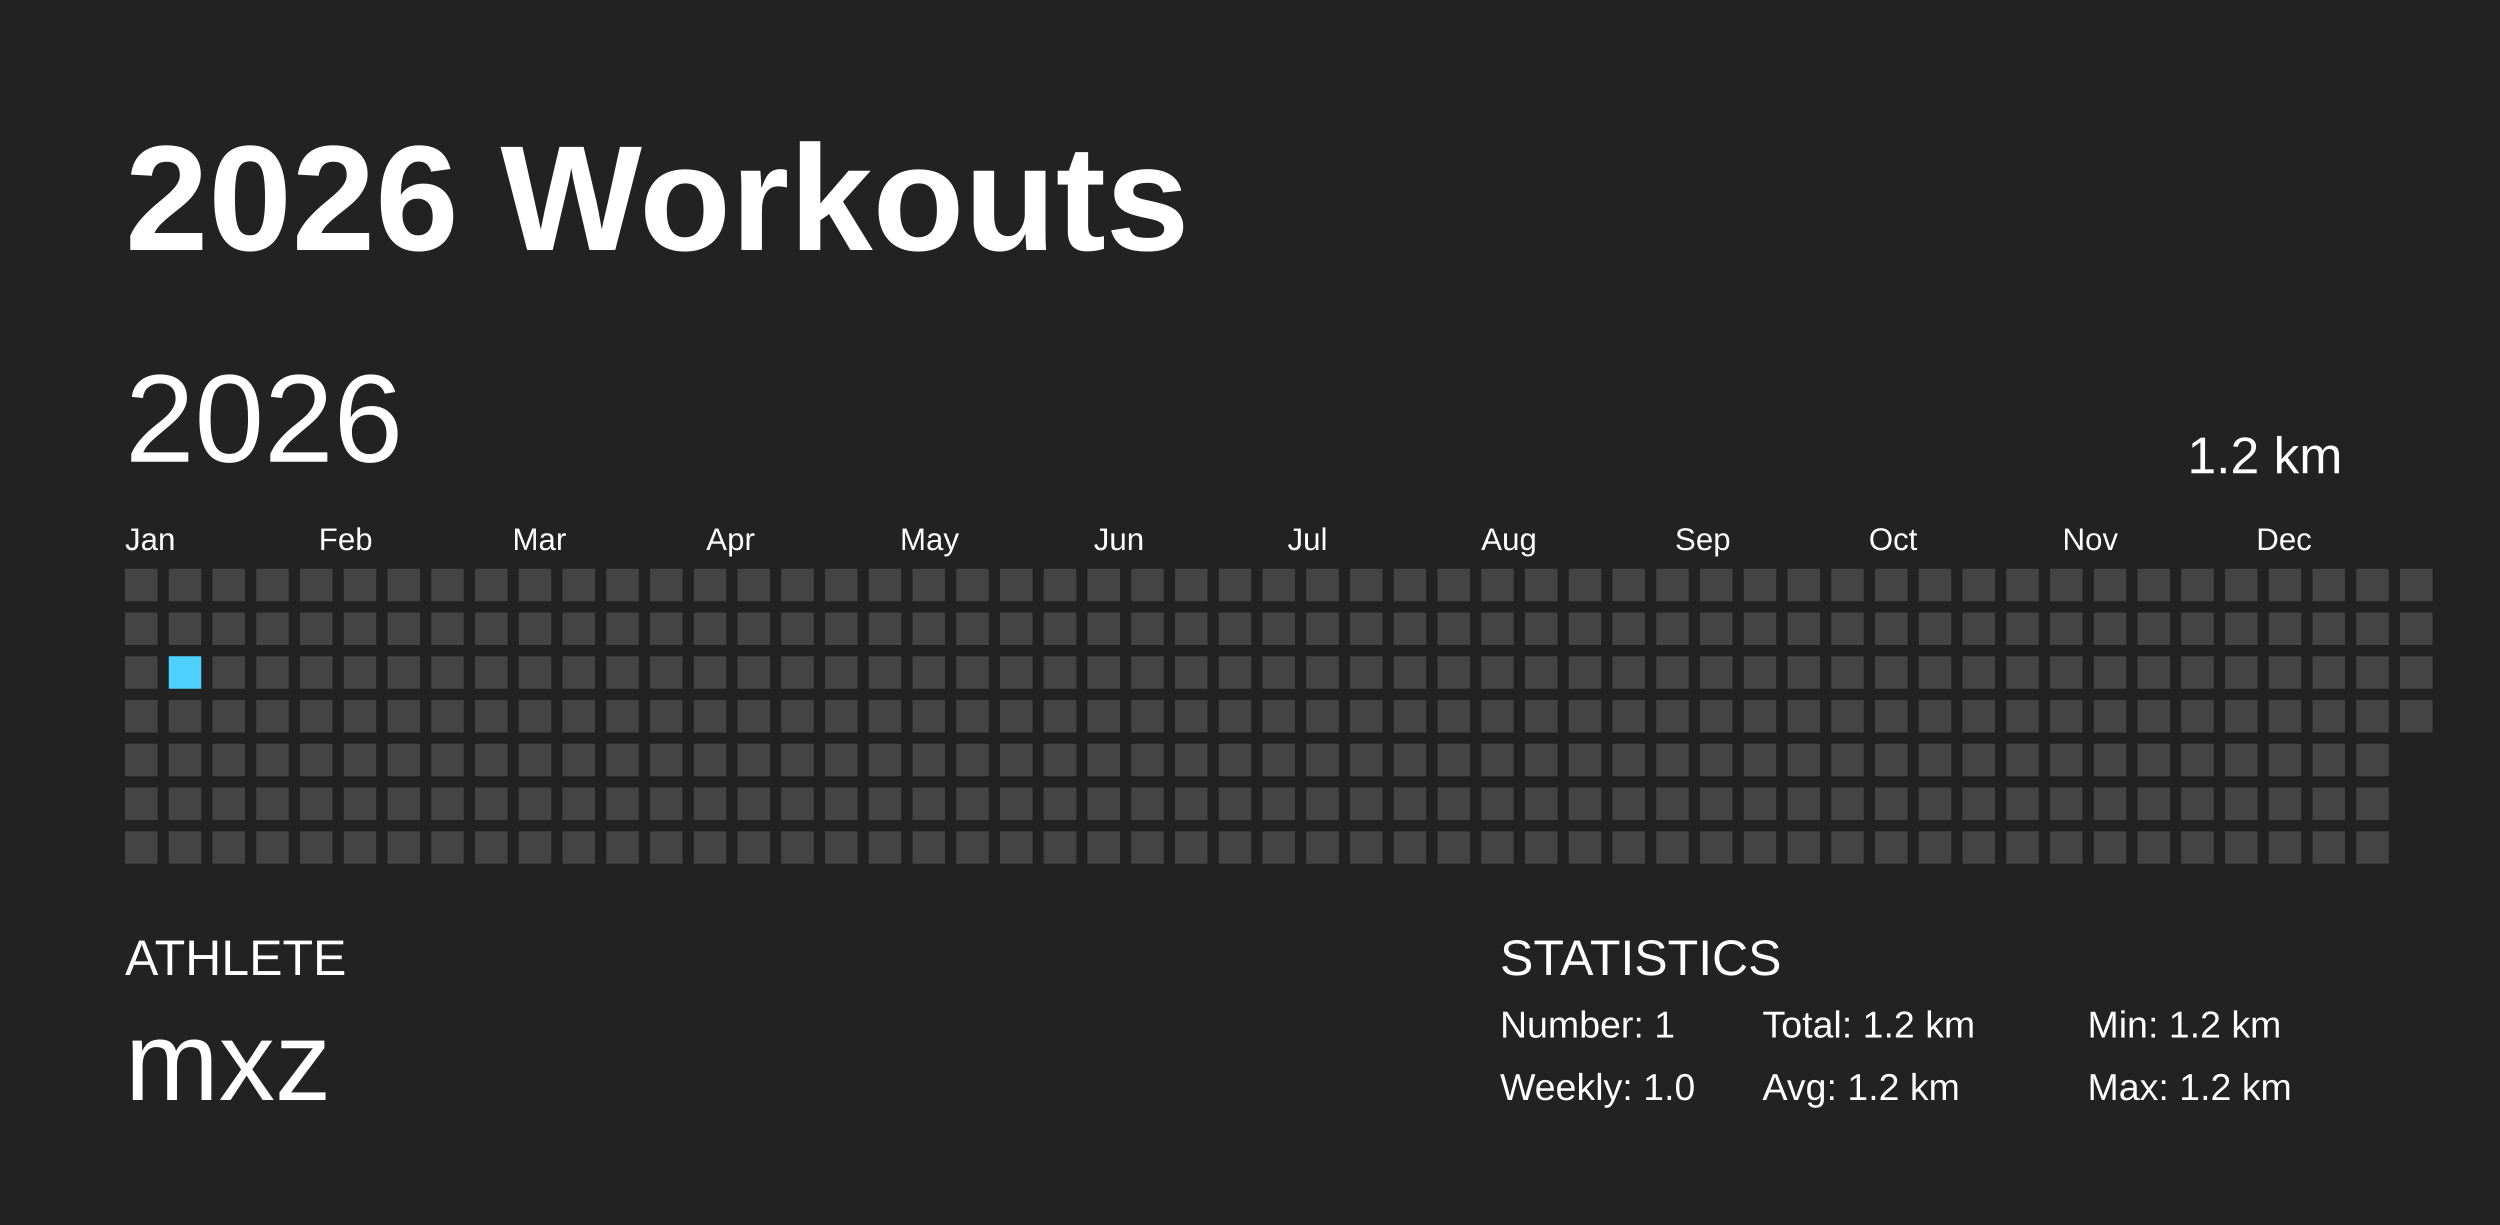
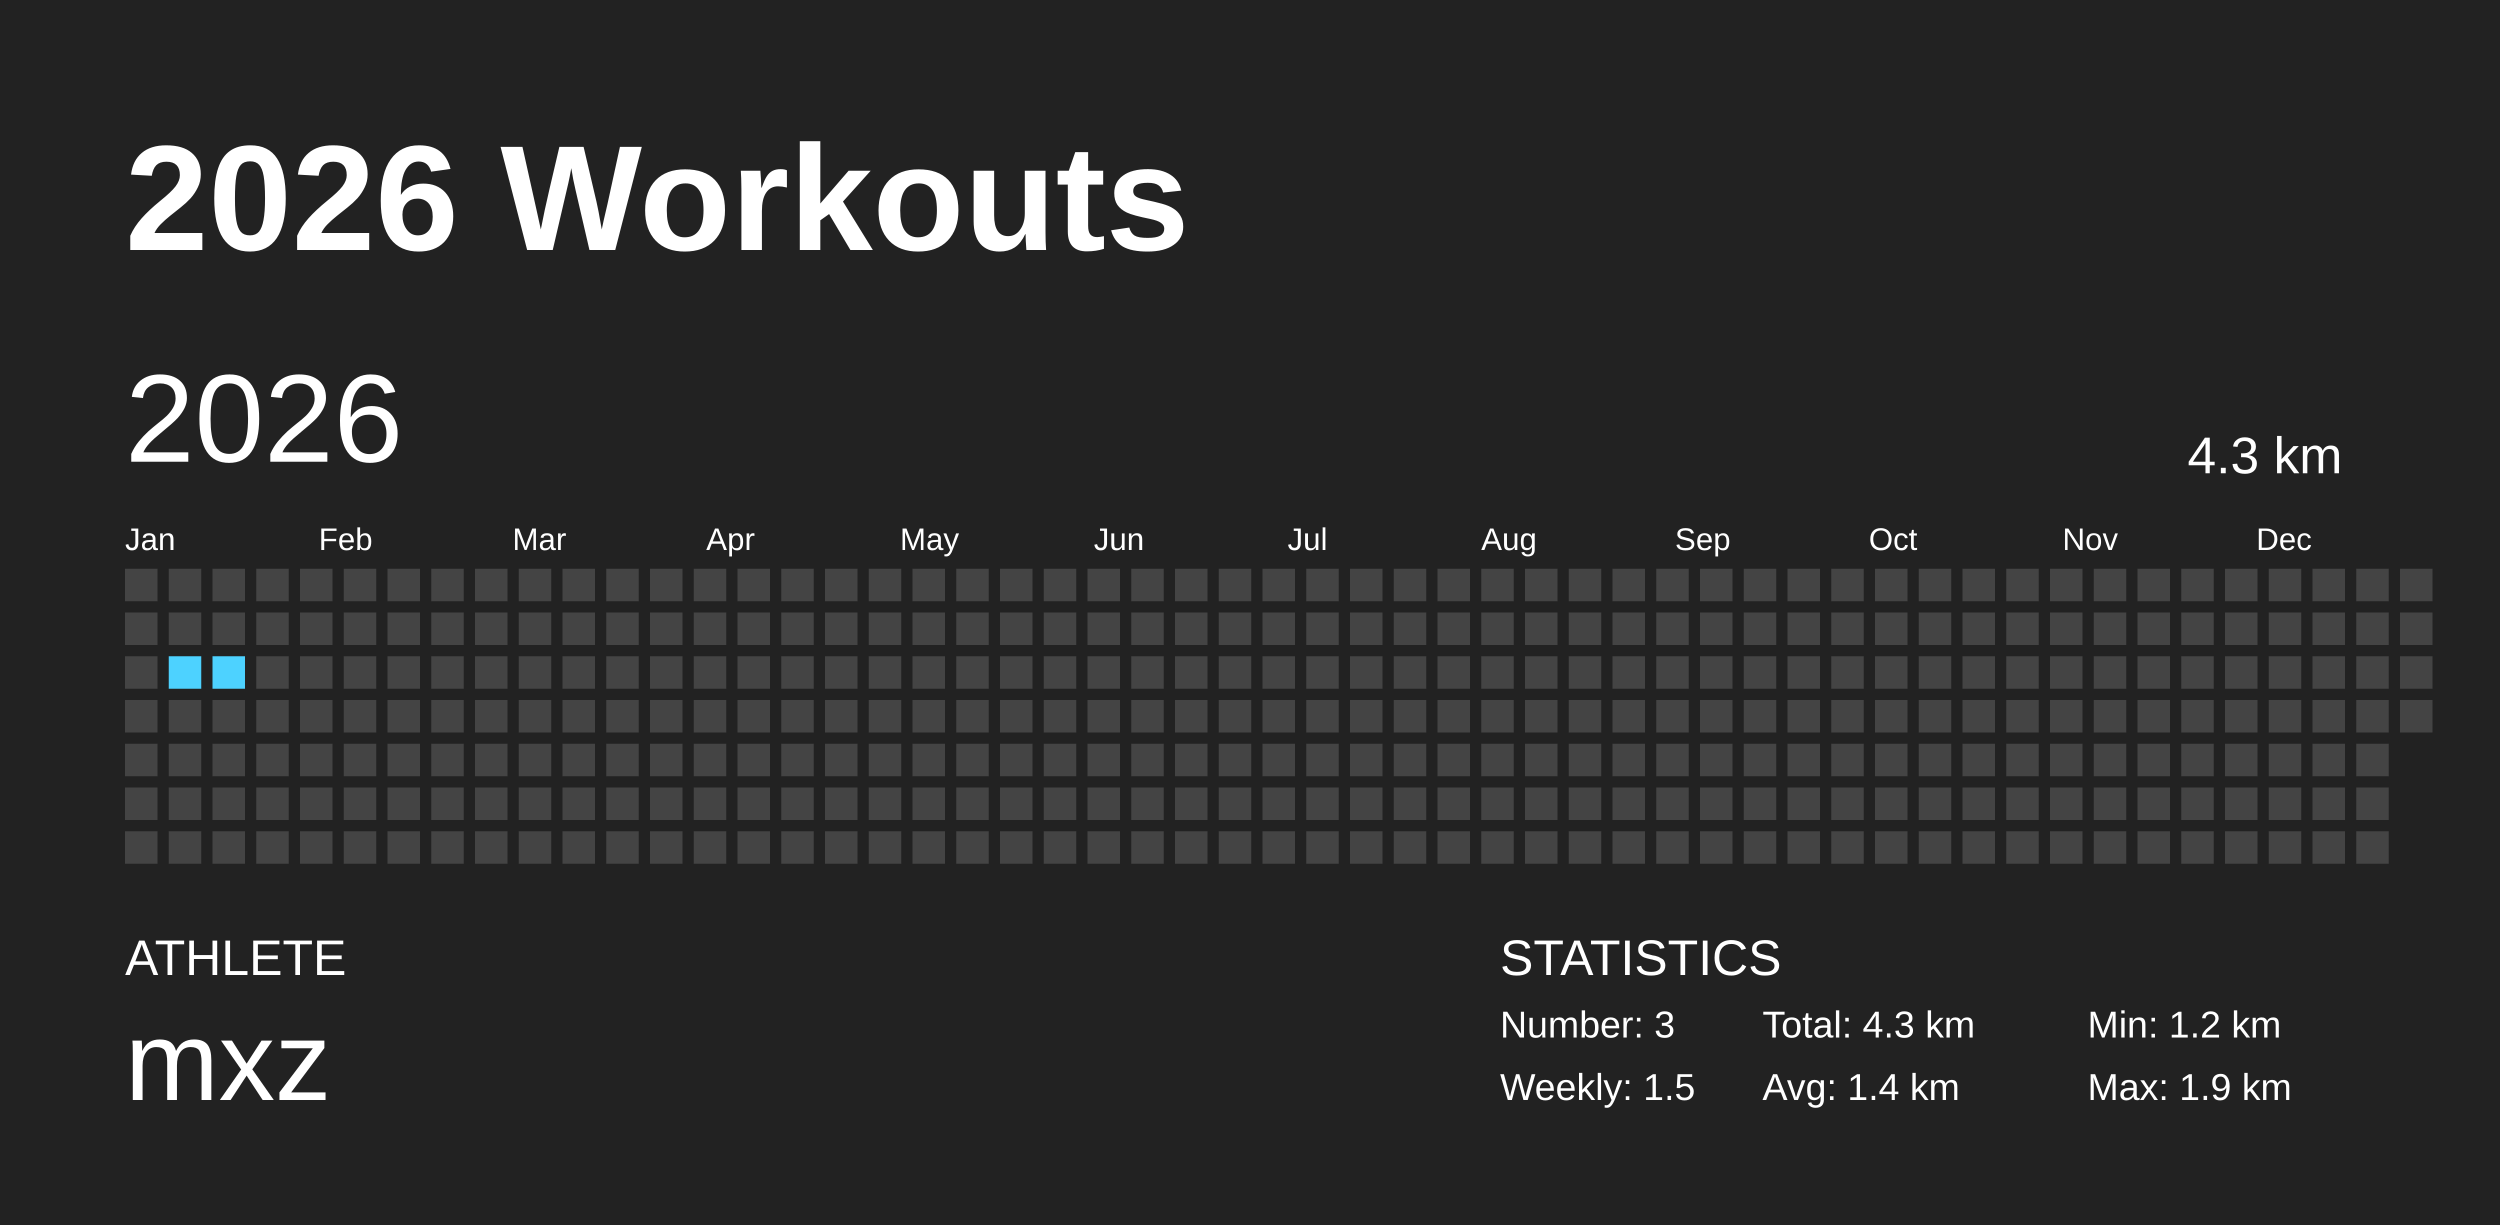
<svg xmlns="http://www.w3.org/2000/svg" baseProfile="full" height="98mm" version="1.1" viewBox="0,0,200,98" width="200mm">
  <defs />
  <rect fill="#222222" height="98" width="200" x="0" y="0" />
  <text fill="#FFFFFF" style="font-size:12px; font-family:Arial; font-weight:bold;" x="10" y="20">2026 Workouts</text>
  <text fill="#FFFFFF" style="font-size:4px; font-family:Arial" x="10" y="78">ATHLETE</text>
  <text fill="#FFFFFF" style="font-size:9px; font-family:Arial" x="10" y="88">mxz</text>
  <text fill="#FFFFFF" style="font-size:4px; font-family:Arial" x="120" y="78">STATISTICS</text>
-   <text fill="#FFFFFF" style="font-size:3px; font-family:Arial" x="120" y="83">Number: 1</text>
-   <text fill="#FFFFFF" style="font-size:3px; font-family:Arial" x="120" y="88">Weekly: 1.0</text>
-   <text fill="#FFFFFF" style="font-size:3px; font-family:Arial" x="141" y="83">Total: 1.2 km</text>
-   <text fill="#FFFFFF" style="font-size:3px; font-family:Arial" x="141" y="88">Avg: 1.2 km</text>
+   <text fill="#FFFFFF" style="font-size:3px; font-family:Arial" x="120" y="83">Number: 3</text>
+   <text fill="#FFFFFF" style="font-size:3px; font-family:Arial" x="120" y="88">Weekly: 1.5</text>
+   <text fill="#FFFFFF" style="font-size:3px; font-family:Arial" x="141" y="83">Total: 4.3 km</text>
+   <text fill="#FFFFFF" style="font-size:3px; font-family:Arial" x="141" y="88">Avg: 1.4 km</text>
  <text fill="#FFFFFF" style="font-size:3px; font-family:Arial" x="167" y="83">Min: 1.2 km</text>
-   <text fill="#FFFFFF" style="font-size:3px; font-family:Arial" x="167" y="88">Max: 1.2 km</text>
+   <text fill="#FFFFFF" style="font-size:3px; font-family:Arial" x="167" y="88">Max: 1.9 km</text>
  <text dominant-baseline="hanging" fill="#FFFFFF" style="font-size:10.0px; font-family:Arial;" x="10" y="30">2026</text>
-   <text dominant-baseline="hanging" fill="#FFFFFF" style="font-size:4.125px; font-family:Arial;" x="175" y="35">1.2 km</text>
+   <text dominant-baseline="hanging" fill="#FFFFFF" style="font-size:4.125px; font-family:Arial;" x="175" y="35">4.3 km</text>
  <text fill="#FFFFFF" style="font-size:2.5px; font-family:Arial" x="10.0" y="44">Jan</text>
  <text fill="#FFFFFF" style="font-size:2.5px; font-family:Arial" x="25.5" y="44">Feb</text>
  <text fill="#FFFFFF" style="font-size:2.5px; font-family:Arial" x="41.0" y="44">Mar</text>
  <text fill="#FFFFFF" style="font-size:2.5px; font-family:Arial" x="56.5" y="44">Apr</text>
  <text fill="#FFFFFF" style="font-size:2.5px; font-family:Arial" x="72.0" y="44">May</text>
  <text fill="#FFFFFF" style="font-size:2.5px; font-family:Arial" x="87.5" y="44">Jun</text>
  <text fill="#FFFFFF" style="font-size:2.5px; font-family:Arial" x="103.0" y="44">Jul</text>
  <text fill="#FFFFFF" style="font-size:2.5px; font-family:Arial" x="118.5" y="44">Aug</text>
  <text fill="#FFFFFF" style="font-size:2.5px; font-family:Arial" x="134.0" y="44">Sep</text>
  <text fill="#FFFFFF" style="font-size:2.5px; font-family:Arial" x="149.5" y="44">Oct</text>
  <text fill="#FFFFFF" style="font-size:2.5px; font-family:Arial" x="165.0" y="44">Nov</text>
  <text fill="#FFFFFF" style="font-size:2.5px; font-family:Arial" x="180.5" y="44">Dec</text>
  <rect fill="#444444" height="2.6" width="2.6" x="10.0" y="45.5" />
  <rect fill="#444444" height="2.6" width="2.6" x="10.0" y="49.0" />
  <rect fill="#444444" height="2.6" width="2.6" x="10.0" y="52.5" />
  <rect fill="#444444" height="2.6" width="2.6" x="10.0" y="56.0" />
  <rect fill="#444444" height="2.6" width="2.6" x="10.0" y="59.5" />
  <rect fill="#444444" height="2.6" width="2.6" x="10.0" y="63.0" />
  <rect fill="#444444" height="2.6" width="2.6" x="10.0" y="66.5" />
  <rect fill="#444444" height="2.6" width="2.6" x="13.5" y="45.5" />
  <rect fill="#444444" height="2.6" width="2.6" x="13.5" y="49.0" />
-   <rect fill="#4DD2FF" height="2.6" width="2.6" x="13.5" y="52.5" />
+   <rect fill="#4dd2ff" height="2.6" width="2.6" x="13.5" y="52.5" />
  <rect fill="#444444" height="2.6" width="2.6" x="13.5" y="56.0" />
  <rect fill="#444444" height="2.6" width="2.6" x="13.5" y="59.5" />
  <rect fill="#444444" height="2.6" width="2.6" x="13.5" y="63.0" />
  <rect fill="#444444" height="2.6" width="2.6" x="13.5" y="66.5" />
  <rect fill="#444444" height="2.6" width="2.6" x="17.0" y="45.5" />
  <rect fill="#444444" height="2.6" width="2.6" x="17.0" y="49.0" />
-   <rect fill="#444444" height="2.6" width="2.6" x="17.0" y="52.5" />
+   <rect fill="#4dd2ff" height="2.6" width="2.6" x="17.0" y="52.5" />
  <rect fill="#444444" height="2.6" width="2.6" x="17.0" y="56.0" />
  <rect fill="#444444" height="2.6" width="2.6" x="17.0" y="59.5" />
  <rect fill="#444444" height="2.6" width="2.6" x="17.0" y="63.0" />
  <rect fill="#444444" height="2.6" width="2.6" x="17.0" y="66.5" />
  <rect fill="#444444" height="2.6" width="2.6" x="20.5" y="45.5" />
  <rect fill="#444444" height="2.6" width="2.6" x="20.5" y="49.0" />
  <rect fill="#444444" height="2.6" width="2.6" x="20.5" y="52.5" />
  <rect fill="#444444" height="2.6" width="2.6" x="20.5" y="56.0" />
  <rect fill="#444444" height="2.6" width="2.6" x="20.5" y="59.5" />
  <rect fill="#444444" height="2.6" width="2.6" x="20.5" y="63.0" />
  <rect fill="#444444" height="2.6" width="2.6" x="20.5" y="66.5" />
  <rect fill="#444444" height="2.6" width="2.6" x="24.0" y="45.5" />
  <rect fill="#444444" height="2.6" width="2.6" x="24.0" y="49.0" />
  <rect fill="#444444" height="2.6" width="2.6" x="24.0" y="52.5" />
  <rect fill="#444444" height="2.6" width="2.6" x="24.0" y="56.0" />
  <rect fill="#444444" height="2.6" width="2.6" x="24.0" y="59.5" />
  <rect fill="#444444" height="2.6" width="2.6" x="24.0" y="63.0" />
  <rect fill="#444444" height="2.6" width="2.6" x="24.0" y="66.5" />
  <rect fill="#444444" height="2.6" width="2.6" x="27.5" y="45.5" />
  <rect fill="#444444" height="2.6" width="2.6" x="27.5" y="49.0" />
  <rect fill="#444444" height="2.6" width="2.6" x="27.5" y="52.5" />
  <rect fill="#444444" height="2.6" width="2.6" x="27.5" y="56.0" />
  <rect fill="#444444" height="2.6" width="2.6" x="27.5" y="59.5" />
  <rect fill="#444444" height="2.6" width="2.6" x="27.5" y="63.0" />
  <rect fill="#444444" height="2.6" width="2.6" x="27.5" y="66.5" />
  <rect fill="#444444" height="2.6" width="2.6" x="31.0" y="45.5" />
  <rect fill="#444444" height="2.6" width="2.6" x="31.0" y="49.0" />
  <rect fill="#444444" height="2.6" width="2.6" x="31.0" y="52.5" />
  <rect fill="#444444" height="2.6" width="2.6" x="31.0" y="56.0" />
  <rect fill="#444444" height="2.6" width="2.6" x="31.0" y="59.5" />
  <rect fill="#444444" height="2.6" width="2.6" x="31.0" y="63.0" />
  <rect fill="#444444" height="2.6" width="2.6" x="31.0" y="66.5" />
  <rect fill="#444444" height="2.6" width="2.6" x="34.5" y="45.5" />
  <rect fill="#444444" height="2.6" width="2.6" x="34.5" y="49.0" />
  <rect fill="#444444" height="2.6" width="2.6" x="34.5" y="52.5" />
  <rect fill="#444444" height="2.6" width="2.6" x="34.5" y="56.0" />
  <rect fill="#444444" height="2.6" width="2.6" x="34.5" y="59.5" />
  <rect fill="#444444" height="2.6" width="2.6" x="34.5" y="63.0" />
  <rect fill="#444444" height="2.6" width="2.6" x="34.5" y="66.5" />
  <rect fill="#444444" height="2.6" width="2.6" x="38.0" y="45.5" />
  <rect fill="#444444" height="2.6" width="2.6" x="38.0" y="49.0" />
  <rect fill="#444444" height="2.6" width="2.6" x="38.0" y="52.5" />
  <rect fill="#444444" height="2.6" width="2.6" x="38.0" y="56.0" />
  <rect fill="#444444" height="2.6" width="2.6" x="38.0" y="59.5" />
  <rect fill="#444444" height="2.6" width="2.6" x="38.0" y="63.0" />
  <rect fill="#444444" height="2.6" width="2.6" x="38.0" y="66.5" />
  <rect fill="#444444" height="2.6" width="2.6" x="41.5" y="45.5" />
  <rect fill="#444444" height="2.6" width="2.6" x="41.5" y="49.0" />
  <rect fill="#444444" height="2.6" width="2.6" x="41.5" y="52.5" />
  <rect fill="#444444" height="2.6" width="2.6" x="41.5" y="56.0" />
  <rect fill="#444444" height="2.6" width="2.6" x="41.5" y="59.5" />
  <rect fill="#444444" height="2.6" width="2.6" x="41.5" y="63.0" />
  <rect fill="#444444" height="2.6" width="2.6" x="41.5" y="66.5" />
  <rect fill="#444444" height="2.6" width="2.6" x="45.0" y="45.5" />
  <rect fill="#444444" height="2.6" width="2.6" x="45.0" y="49.0" />
  <rect fill="#444444" height="2.6" width="2.6" x="45.0" y="52.5" />
  <rect fill="#444444" height="2.6" width="2.6" x="45.0" y="56.0" />
  <rect fill="#444444" height="2.6" width="2.6" x="45.0" y="59.5" />
  <rect fill="#444444" height="2.6" width="2.6" x="45.0" y="63.0" />
  <rect fill="#444444" height="2.6" width="2.6" x="45.0" y="66.5" />
  <rect fill="#444444" height="2.6" width="2.6" x="48.5" y="45.5" />
  <rect fill="#444444" height="2.6" width="2.6" x="48.5" y="49.0" />
  <rect fill="#444444" height="2.6" width="2.6" x="48.5" y="52.5" />
  <rect fill="#444444" height="2.6" width="2.6" x="48.5" y="56.0" />
  <rect fill="#444444" height="2.6" width="2.6" x="48.5" y="59.5" />
  <rect fill="#444444" height="2.6" width="2.6" x="48.5" y="63.0" />
  <rect fill="#444444" height="2.6" width="2.6" x="48.5" y="66.5" />
  <rect fill="#444444" height="2.6" width="2.6" x="52.0" y="45.5" />
  <rect fill="#444444" height="2.6" width="2.6" x="52.0" y="49.0" />
  <rect fill="#444444" height="2.6" width="2.6" x="52.0" y="52.5" />
  <rect fill="#444444" height="2.6" width="2.6" x="52.0" y="56.0" />
  <rect fill="#444444" height="2.6" width="2.6" x="52.0" y="59.5" />
  <rect fill="#444444" height="2.6" width="2.6" x="52.0" y="63.0" />
  <rect fill="#444444" height="2.6" width="2.6" x="52.0" y="66.5" />
  <rect fill="#444444" height="2.6" width="2.6" x="55.5" y="45.5" />
  <rect fill="#444444" height="2.6" width="2.6" x="55.5" y="49.0" />
  <rect fill="#444444" height="2.6" width="2.6" x="55.5" y="52.5" />
  <rect fill="#444444" height="2.6" width="2.6" x="55.5" y="56.0" />
  <rect fill="#444444" height="2.6" width="2.6" x="55.5" y="59.5" />
  <rect fill="#444444" height="2.6" width="2.6" x="55.5" y="63.0" />
  <rect fill="#444444" height="2.6" width="2.6" x="55.5" y="66.5" />
  <rect fill="#444444" height="2.6" width="2.6" x="59.0" y="45.5" />
  <rect fill="#444444" height="2.6" width="2.6" x="59.0" y="49.0" />
  <rect fill="#444444" height="2.6" width="2.6" x="59.0" y="52.5" />
  <rect fill="#444444" height="2.6" width="2.6" x="59.0" y="56.0" />
  <rect fill="#444444" height="2.6" width="2.6" x="59.0" y="59.5" />
  <rect fill="#444444" height="2.6" width="2.6" x="59.0" y="63.0" />
  <rect fill="#444444" height="2.6" width="2.6" x="59.0" y="66.5" />
  <rect fill="#444444" height="2.6" width="2.6" x="62.5" y="45.5" />
  <rect fill="#444444" height="2.6" width="2.6" x="62.5" y="49.0" />
  <rect fill="#444444" height="2.6" width="2.6" x="62.5" y="52.5" />
  <rect fill="#444444" height="2.6" width="2.6" x="62.5" y="56.0" />
  <rect fill="#444444" height="2.6" width="2.6" x="62.5" y="59.5" />
  <rect fill="#444444" height="2.6" width="2.6" x="62.5" y="63.0" />
  <rect fill="#444444" height="2.6" width="2.6" x="62.5" y="66.5" />
  <rect fill="#444444" height="2.6" width="2.6" x="66.0" y="45.5" />
  <rect fill="#444444" height="2.6" width="2.6" x="66.0" y="49.0" />
  <rect fill="#444444" height="2.6" width="2.6" x="66.0" y="52.5" />
  <rect fill="#444444" height="2.6" width="2.6" x="66.0" y="56.0" />
  <rect fill="#444444" height="2.6" width="2.6" x="66.0" y="59.5" />
  <rect fill="#444444" height="2.6" width="2.6" x="66.0" y="63.0" />
  <rect fill="#444444" height="2.6" width="2.6" x="66.0" y="66.5" />
  <rect fill="#444444" height="2.6" width="2.6" x="69.5" y="45.5" />
  <rect fill="#444444" height="2.6" width="2.6" x="69.5" y="49.0" />
  <rect fill="#444444" height="2.6" width="2.6" x="69.5" y="52.5" />
  <rect fill="#444444" height="2.6" width="2.6" x="69.5" y="56.0" />
  <rect fill="#444444" height="2.6" width="2.6" x="69.5" y="59.5" />
  <rect fill="#444444" height="2.6" width="2.6" x="69.5" y="63.0" />
  <rect fill="#444444" height="2.6" width="2.6" x="69.5" y="66.5" />
  <rect fill="#444444" height="2.6" width="2.6" x="73.0" y="45.5" />
  <rect fill="#444444" height="2.6" width="2.6" x="73.0" y="49.0" />
  <rect fill="#444444" height="2.6" width="2.6" x="73.0" y="52.5" />
  <rect fill="#444444" height="2.6" width="2.6" x="73.0" y="56.0" />
  <rect fill="#444444" height="2.6" width="2.6" x="73.0" y="59.5" />
  <rect fill="#444444" height="2.6" width="2.6" x="73.0" y="63.0" />
  <rect fill="#444444" height="2.6" width="2.6" x="73.0" y="66.5" />
  <rect fill="#444444" height="2.6" width="2.6" x="76.5" y="45.5" />
  <rect fill="#444444" height="2.6" width="2.6" x="76.5" y="49.0" />
  <rect fill="#444444" height="2.6" width="2.6" x="76.5" y="52.5" />
  <rect fill="#444444" height="2.6" width="2.6" x="76.5" y="56.0" />
  <rect fill="#444444" height="2.6" width="2.6" x="76.5" y="59.5" />
  <rect fill="#444444" height="2.6" width="2.6" x="76.5" y="63.0" />
  <rect fill="#444444" height="2.6" width="2.6" x="76.5" y="66.5" />
  <rect fill="#444444" height="2.6" width="2.6" x="80.0" y="45.5" />
  <rect fill="#444444" height="2.6" width="2.6" x="80.0" y="49.0" />
  <rect fill="#444444" height="2.6" width="2.6" x="80.0" y="52.5" />
  <rect fill="#444444" height="2.6" width="2.6" x="80.0" y="56.0" />
  <rect fill="#444444" height="2.6" width="2.6" x="80.0" y="59.5" />
  <rect fill="#444444" height="2.6" width="2.6" x="80.0" y="63.0" />
  <rect fill="#444444" height="2.6" width="2.6" x="80.0" y="66.5" />
  <rect fill="#444444" height="2.6" width="2.6" x="83.5" y="45.5" />
  <rect fill="#444444" height="2.6" width="2.6" x="83.5" y="49.0" />
  <rect fill="#444444" height="2.6" width="2.6" x="83.5" y="52.5" />
  <rect fill="#444444" height="2.6" width="2.6" x="83.5" y="56.0" />
  <rect fill="#444444" height="2.6" width="2.6" x="83.5" y="59.5" />
  <rect fill="#444444" height="2.6" width="2.6" x="83.5" y="63.0" />
  <rect fill="#444444" height="2.6" width="2.6" x="83.5" y="66.5" />
  <rect fill="#444444" height="2.6" width="2.6" x="87.0" y="45.5" />
  <rect fill="#444444" height="2.6" width="2.6" x="87.0" y="49.0" />
  <rect fill="#444444" height="2.6" width="2.6" x="87.0" y="52.5" />
  <rect fill="#444444" height="2.6" width="2.6" x="87.0" y="56.0" />
  <rect fill="#444444" height="2.6" width="2.6" x="87.0" y="59.5" />
  <rect fill="#444444" height="2.6" width="2.6" x="87.0" y="63.0" />
  <rect fill="#444444" height="2.6" width="2.6" x="87.0" y="66.5" />
  <rect fill="#444444" height="2.6" width="2.6" x="90.5" y="45.5" />
  <rect fill="#444444" height="2.6" width="2.6" x="90.5" y="49.0" />
  <rect fill="#444444" height="2.6" width="2.6" x="90.5" y="52.5" />
  <rect fill="#444444" height="2.6" width="2.6" x="90.5" y="56.0" />
  <rect fill="#444444" height="2.6" width="2.6" x="90.5" y="59.5" />
  <rect fill="#444444" height="2.6" width="2.6" x="90.5" y="63.0" />
  <rect fill="#444444" height="2.6" width="2.6" x="90.5" y="66.5" />
  <rect fill="#444444" height="2.6" width="2.6" x="94.0" y="45.5" />
  <rect fill="#444444" height="2.6" width="2.6" x="94.0" y="49.0" />
  <rect fill="#444444" height="2.6" width="2.6" x="94.0" y="52.5" />
  <rect fill="#444444" height="2.6" width="2.6" x="94.0" y="56.0" />
  <rect fill="#444444" height="2.6" width="2.6" x="94.0" y="59.5" />
  <rect fill="#444444" height="2.6" width="2.6" x="94.0" y="63.0" />
  <rect fill="#444444" height="2.6" width="2.6" x="94.0" y="66.5" />
  <rect fill="#444444" height="2.6" width="2.6" x="97.5" y="45.5" />
  <rect fill="#444444" height="2.6" width="2.6" x="97.5" y="49.0" />
  <rect fill="#444444" height="2.6" width="2.6" x="97.5" y="52.5" />
  <rect fill="#444444" height="2.6" width="2.6" x="97.5" y="56.0" />
  <rect fill="#444444" height="2.6" width="2.6" x="97.5" y="59.5" />
  <rect fill="#444444" height="2.6" width="2.6" x="97.5" y="63.0" />
  <rect fill="#444444" height="2.6" width="2.6" x="97.5" y="66.5" />
  <rect fill="#444444" height="2.6" width="2.6" x="101.0" y="45.5" />
  <rect fill="#444444" height="2.6" width="2.6" x="101.0" y="49.0" />
  <rect fill="#444444" height="2.6" width="2.6" x="101.0" y="52.5" />
  <rect fill="#444444" height="2.6" width="2.6" x="101.0" y="56.0" />
  <rect fill="#444444" height="2.6" width="2.6" x="101.0" y="59.5" />
  <rect fill="#444444" height="2.6" width="2.6" x="101.0" y="63.0" />
  <rect fill="#444444" height="2.6" width="2.6" x="101.0" y="66.5" />
  <rect fill="#444444" height="2.6" width="2.6" x="104.5" y="45.5" />
  <rect fill="#444444" height="2.6" width="2.6" x="104.5" y="49.0" />
  <rect fill="#444444" height="2.6" width="2.6" x="104.5" y="52.5" />
  <rect fill="#444444" height="2.6" width="2.6" x="104.5" y="56.0" />
  <rect fill="#444444" height="2.6" width="2.6" x="104.5" y="59.5" />
  <rect fill="#444444" height="2.6" width="2.6" x="104.5" y="63.0" />
  <rect fill="#444444" height="2.6" width="2.6" x="104.5" y="66.5" />
  <rect fill="#444444" height="2.6" width="2.6" x="108.0" y="45.5" />
  <rect fill="#444444" height="2.6" width="2.6" x="108.0" y="49.0" />
  <rect fill="#444444" height="2.6" width="2.6" x="108.0" y="52.5" />
  <rect fill="#444444" height="2.6" width="2.6" x="108.0" y="56.0" />
  <rect fill="#444444" height="2.6" width="2.6" x="108.0" y="59.5" />
  <rect fill="#444444" height="2.6" width="2.6" x="108.0" y="63.0" />
  <rect fill="#444444" height="2.6" width="2.6" x="108.0" y="66.5" />
  <rect fill="#444444" height="2.6" width="2.6" x="111.5" y="45.5" />
  <rect fill="#444444" height="2.6" width="2.6" x="111.5" y="49.0" />
  <rect fill="#444444" height="2.6" width="2.6" x="111.5" y="52.5" />
  <rect fill="#444444" height="2.6" width="2.6" x="111.5" y="56.0" />
  <rect fill="#444444" height="2.6" width="2.6" x="111.5" y="59.5" />
  <rect fill="#444444" height="2.6" width="2.6" x="111.5" y="63.0" />
  <rect fill="#444444" height="2.6" width="2.6" x="111.5" y="66.5" />
  <rect fill="#444444" height="2.6" width="2.6" x="115.0" y="45.5" />
  <rect fill="#444444" height="2.6" width="2.6" x="115.0" y="49.0" />
  <rect fill="#444444" height="2.6" width="2.6" x="115.0" y="52.5" />
  <rect fill="#444444" height="2.6" width="2.6" x="115.0" y="56.0" />
  <rect fill="#444444" height="2.6" width="2.6" x="115.0" y="59.5" />
  <rect fill="#444444" height="2.6" width="2.6" x="115.0" y="63.0" />
  <rect fill="#444444" height="2.6" width="2.6" x="115.0" y="66.5" />
  <rect fill="#444444" height="2.6" width="2.6" x="118.5" y="45.5" />
  <rect fill="#444444" height="2.6" width="2.6" x="118.5" y="49.0" />
  <rect fill="#444444" height="2.6" width="2.6" x="118.5" y="52.5" />
  <rect fill="#444444" height="2.6" width="2.6" x="118.5" y="56.0" />
  <rect fill="#444444" height="2.6" width="2.6" x="118.5" y="59.5" />
  <rect fill="#444444" height="2.6" width="2.6" x="118.5" y="63.0" />
  <rect fill="#444444" height="2.6" width="2.6" x="118.5" y="66.5" />
  <rect fill="#444444" height="2.6" width="2.6" x="122.0" y="45.5" />
  <rect fill="#444444" height="2.6" width="2.6" x="122.0" y="49.0" />
  <rect fill="#444444" height="2.6" width="2.6" x="122.0" y="52.5" />
  <rect fill="#444444" height="2.6" width="2.6" x="122.0" y="56.0" />
  <rect fill="#444444" height="2.6" width="2.6" x="122.0" y="59.5" />
  <rect fill="#444444" height="2.6" width="2.6" x="122.0" y="63.0" />
  <rect fill="#444444" height="2.6" width="2.6" x="122.0" y="66.5" />
  <rect fill="#444444" height="2.6" width="2.6" x="125.5" y="45.5" />
  <rect fill="#444444" height="2.6" width="2.6" x="125.5" y="49.0" />
  <rect fill="#444444" height="2.6" width="2.6" x="125.5" y="52.5" />
  <rect fill="#444444" height="2.6" width="2.6" x="125.5" y="56.0" />
  <rect fill="#444444" height="2.6" width="2.6" x="125.5" y="59.5" />
  <rect fill="#444444" height="2.6" width="2.6" x="125.5" y="63.0" />
  <rect fill="#444444" height="2.6" width="2.6" x="125.5" y="66.5" />
  <rect fill="#444444" height="2.6" width="2.6" x="129.0" y="45.5" />
  <rect fill="#444444" height="2.6" width="2.6" x="129.0" y="49.0" />
  <rect fill="#444444" height="2.6" width="2.6" x="129.0" y="52.5" />
  <rect fill="#444444" height="2.6" width="2.6" x="129.0" y="56.0" />
  <rect fill="#444444" height="2.6" width="2.6" x="129.0" y="59.5" />
  <rect fill="#444444" height="2.6" width="2.6" x="129.0" y="63.0" />
  <rect fill="#444444" height="2.6" width="2.6" x="129.0" y="66.5" />
  <rect fill="#444444" height="2.6" width="2.6" x="132.5" y="45.5" />
  <rect fill="#444444" height="2.6" width="2.6" x="132.5" y="49.0" />
  <rect fill="#444444" height="2.6" width="2.6" x="132.5" y="52.5" />
  <rect fill="#444444" height="2.6" width="2.6" x="132.5" y="56.0" />
  <rect fill="#444444" height="2.6" width="2.6" x="132.5" y="59.5" />
  <rect fill="#444444" height="2.6" width="2.6" x="132.5" y="63.0" />
  <rect fill="#444444" height="2.6" width="2.6" x="132.5" y="66.5" />
  <rect fill="#444444" height="2.6" width="2.6" x="136.0" y="45.5" />
  <rect fill="#444444" height="2.6" width="2.6" x="136.0" y="49.0" />
  <rect fill="#444444" height="2.6" width="2.6" x="136.0" y="52.5" />
  <rect fill="#444444" height="2.6" width="2.6" x="136.0" y="56.0" />
  <rect fill="#444444" height="2.6" width="2.6" x="136.0" y="59.5" />
  <rect fill="#444444" height="2.6" width="2.6" x="136.0" y="63.0" />
  <rect fill="#444444" height="2.6" width="2.6" x="136.0" y="66.5" />
  <rect fill="#444444" height="2.6" width="2.6" x="139.5" y="45.5" />
  <rect fill="#444444" height="2.6" width="2.6" x="139.5" y="49.0" />
  <rect fill="#444444" height="2.6" width="2.6" x="139.5" y="52.5" />
  <rect fill="#444444" height="2.6" width="2.6" x="139.5" y="56.0" />
  <rect fill="#444444" height="2.6" width="2.6" x="139.5" y="59.5" />
  <rect fill="#444444" height="2.6" width="2.6" x="139.5" y="63.0" />
  <rect fill="#444444" height="2.6" width="2.6" x="139.5" y="66.5" />
  <rect fill="#444444" height="2.6" width="2.6" x="143.0" y="45.5" />
  <rect fill="#444444" height="2.6" width="2.6" x="143.0" y="49.0" />
  <rect fill="#444444" height="2.6" width="2.6" x="143.0" y="52.5" />
  <rect fill="#444444" height="2.6" width="2.6" x="143.0" y="56.0" />
  <rect fill="#444444" height="2.6" width="2.6" x="143.0" y="59.5" />
  <rect fill="#444444" height="2.6" width="2.6" x="143.0" y="63.0" />
  <rect fill="#444444" height="2.6" width="2.6" x="143.0" y="66.5" />
  <rect fill="#444444" height="2.6" width="2.6" x="146.5" y="45.5" />
  <rect fill="#444444" height="2.6" width="2.6" x="146.5" y="49.0" />
  <rect fill="#444444" height="2.6" width="2.6" x="146.5" y="52.5" />
  <rect fill="#444444" height="2.6" width="2.6" x="146.5" y="56.0" />
  <rect fill="#444444" height="2.6" width="2.6" x="146.5" y="59.5" />
  <rect fill="#444444" height="2.6" width="2.6" x="146.5" y="63.0" />
  <rect fill="#444444" height="2.6" width="2.6" x="146.5" y="66.5" />
  <rect fill="#444444" height="2.6" width="2.6" x="150.0" y="45.5" />
  <rect fill="#444444" height="2.6" width="2.6" x="150.0" y="49.0" />
  <rect fill="#444444" height="2.6" width="2.6" x="150.0" y="52.5" />
  <rect fill="#444444" height="2.6" width="2.6" x="150.0" y="56.0" />
  <rect fill="#444444" height="2.6" width="2.6" x="150.0" y="59.5" />
  <rect fill="#444444" height="2.6" width="2.6" x="150.0" y="63.0" />
  <rect fill="#444444" height="2.6" width="2.6" x="150.0" y="66.5" />
  <rect fill="#444444" height="2.6" width="2.6" x="153.5" y="45.5" />
  <rect fill="#444444" height="2.6" width="2.6" x="153.5" y="49.0" />
  <rect fill="#444444" height="2.6" width="2.6" x="153.5" y="52.5" />
  <rect fill="#444444" height="2.6" width="2.6" x="153.5" y="56.0" />
  <rect fill="#444444" height="2.6" width="2.6" x="153.5" y="59.5" />
  <rect fill="#444444" height="2.6" width="2.6" x="153.5" y="63.0" />
  <rect fill="#444444" height="2.6" width="2.6" x="153.5" y="66.5" />
  <rect fill="#444444" height="2.6" width="2.6" x="157.0" y="45.5" />
  <rect fill="#444444" height="2.6" width="2.6" x="157.0" y="49.0" />
  <rect fill="#444444" height="2.6" width="2.6" x="157.0" y="52.5" />
  <rect fill="#444444" height="2.6" width="2.6" x="157.0" y="56.0" />
  <rect fill="#444444" height="2.6" width="2.6" x="157.0" y="59.5" />
  <rect fill="#444444" height="2.6" width="2.6" x="157.0" y="63.0" />
  <rect fill="#444444" height="2.6" width="2.6" x="157.0" y="66.5" />
  <rect fill="#444444" height="2.6" width="2.6" x="160.5" y="45.5" />
  <rect fill="#444444" height="2.6" width="2.6" x="160.5" y="49.0" />
  <rect fill="#444444" height="2.6" width="2.6" x="160.5" y="52.5" />
  <rect fill="#444444" height="2.6" width="2.6" x="160.5" y="56.0" />
  <rect fill="#444444" height="2.6" width="2.6" x="160.5" y="59.5" />
  <rect fill="#444444" height="2.6" width="2.6" x="160.5" y="63.0" />
  <rect fill="#444444" height="2.6" width="2.6" x="160.5" y="66.5" />
  <rect fill="#444444" height="2.6" width="2.6" x="164.0" y="45.5" />
  <rect fill="#444444" height="2.6" width="2.6" x="164.0" y="49.0" />
  <rect fill="#444444" height="2.6" width="2.6" x="164.0" y="52.5" />
  <rect fill="#444444" height="2.6" width="2.6" x="164.0" y="56.0" />
  <rect fill="#444444" height="2.6" width="2.6" x="164.0" y="59.5" />
  <rect fill="#444444" height="2.6" width="2.6" x="164.0" y="63.0" />
  <rect fill="#444444" height="2.6" width="2.6" x="164.0" y="66.5" />
  <rect fill="#444444" height="2.6" width="2.6" x="167.5" y="45.5" />
  <rect fill="#444444" height="2.6" width="2.6" x="167.5" y="49.0" />
  <rect fill="#444444" height="2.6" width="2.6" x="167.5" y="52.5" />
  <rect fill="#444444" height="2.6" width="2.6" x="167.5" y="56.0" />
  <rect fill="#444444" height="2.6" width="2.6" x="167.5" y="59.5" />
  <rect fill="#444444" height="2.6" width="2.6" x="167.5" y="63.0" />
  <rect fill="#444444" height="2.6" width="2.6" x="167.5" y="66.5" />
  <rect fill="#444444" height="2.6" width="2.6" x="171.0" y="45.5" />
  <rect fill="#444444" height="2.6" width="2.6" x="171.0" y="49.0" />
  <rect fill="#444444" height="2.6" width="2.6" x="171.0" y="52.5" />
  <rect fill="#444444" height="2.6" width="2.6" x="171.0" y="56.0" />
  <rect fill="#444444" height="2.6" width="2.6" x="171.0" y="59.5" />
  <rect fill="#444444" height="2.6" width="2.6" x="171.0" y="63.0" />
  <rect fill="#444444" height="2.6" width="2.6" x="171.0" y="66.5" />
  <rect fill="#444444" height="2.6" width="2.6" x="174.5" y="45.5" />
  <rect fill="#444444" height="2.6" width="2.6" x="174.5" y="49.0" />
  <rect fill="#444444" height="2.6" width="2.6" x="174.5" y="52.5" />
  <rect fill="#444444" height="2.6" width="2.6" x="174.5" y="56.0" />
  <rect fill="#444444" height="2.6" width="2.6" x="174.5" y="59.5" />
  <rect fill="#444444" height="2.6" width="2.6" x="174.5" y="63.0" />
  <rect fill="#444444" height="2.6" width="2.6" x="174.5" y="66.5" />
  <rect fill="#444444" height="2.6" width="2.6" x="178.0" y="45.5" />
  <rect fill="#444444" height="2.6" width="2.6" x="178.0" y="49.0" />
  <rect fill="#444444" height="2.6" width="2.6" x="178.0" y="52.5" />
  <rect fill="#444444" height="2.6" width="2.6" x="178.0" y="56.0" />
  <rect fill="#444444" height="2.6" width="2.6" x="178.0" y="59.5" />
  <rect fill="#444444" height="2.6" width="2.6" x="178.0" y="63.0" />
  <rect fill="#444444" height="2.6" width="2.6" x="178.0" y="66.5" />
  <rect fill="#444444" height="2.6" width="2.6" x="181.5" y="45.5" />
  <rect fill="#444444" height="2.6" width="2.6" x="181.5" y="49.0" />
  <rect fill="#444444" height="2.6" width="2.6" x="181.5" y="52.5" />
  <rect fill="#444444" height="2.6" width="2.6" x="181.5" y="56.0" />
  <rect fill="#444444" height="2.6" width="2.6" x="181.5" y="59.5" />
  <rect fill="#444444" height="2.6" width="2.6" x="181.5" y="63.0" />
  <rect fill="#444444" height="2.6" width="2.6" x="181.5" y="66.5" />
  <rect fill="#444444" height="2.6" width="2.6" x="185.0" y="45.5" />
  <rect fill="#444444" height="2.6" width="2.6" x="185.0" y="49.0" />
  <rect fill="#444444" height="2.6" width="2.6" x="185.0" y="52.5" />
  <rect fill="#444444" height="2.6" width="2.6" x="185.0" y="56.0" />
  <rect fill="#444444" height="2.6" width="2.6" x="185.0" y="59.5" />
  <rect fill="#444444" height="2.6" width="2.6" x="185.0" y="63.0" />
  <rect fill="#444444" height="2.6" width="2.6" x="185.0" y="66.5" />
  <rect fill="#444444" height="2.6" width="2.6" x="188.5" y="45.5" />
  <rect fill="#444444" height="2.6" width="2.6" x="188.5" y="49.0" />
  <rect fill="#444444" height="2.6" width="2.6" x="188.5" y="52.5" />
  <rect fill="#444444" height="2.6" width="2.6" x="188.5" y="56.0" />
  <rect fill="#444444" height="2.6" width="2.6" x="188.5" y="59.5" />
  <rect fill="#444444" height="2.6" width="2.6" x="188.5" y="63.0" />
  <rect fill="#444444" height="2.6" width="2.6" x="188.5" y="66.5" />
  <rect fill="#444444" height="2.6" width="2.6" x="192.0" y="45.5" />
  <rect fill="#444444" height="2.6" width="2.6" x="192.0" y="49.0" />
  <rect fill="#444444" height="2.6" width="2.6" x="192.0" y="52.5" />
  <rect fill="#444444" height="2.6" width="2.6" x="192.0" y="56.0" />
</svg>
